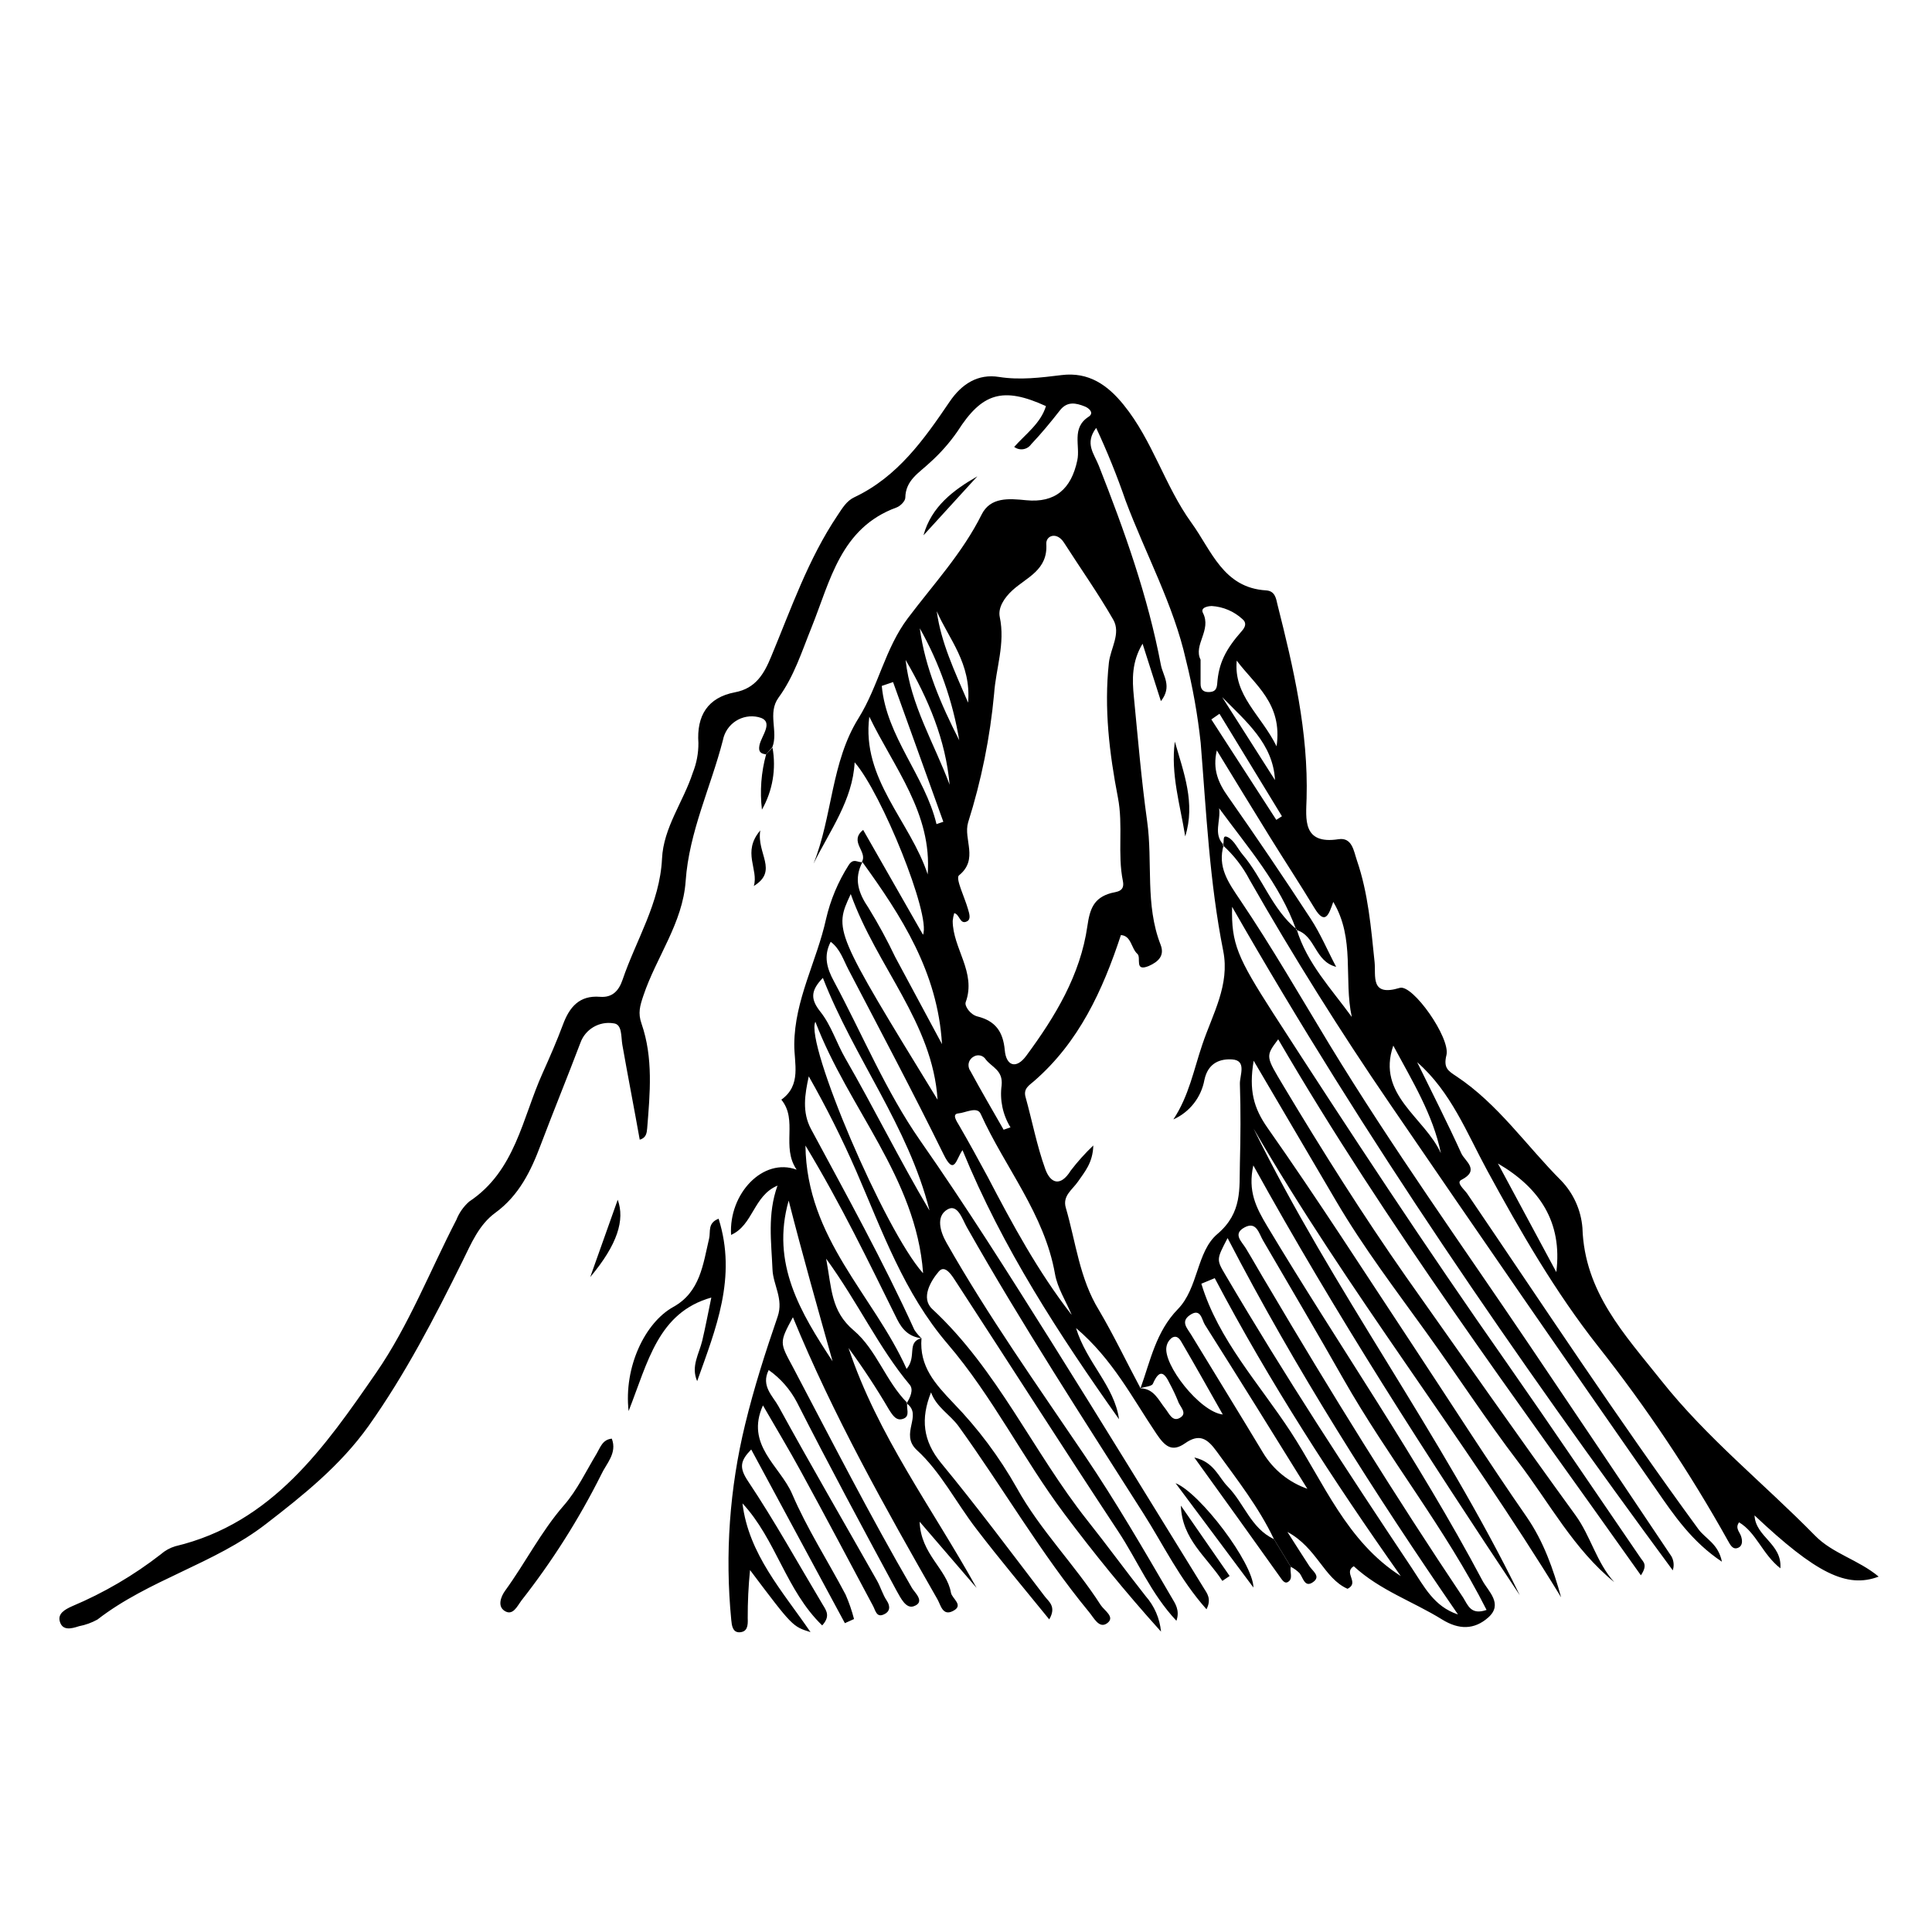
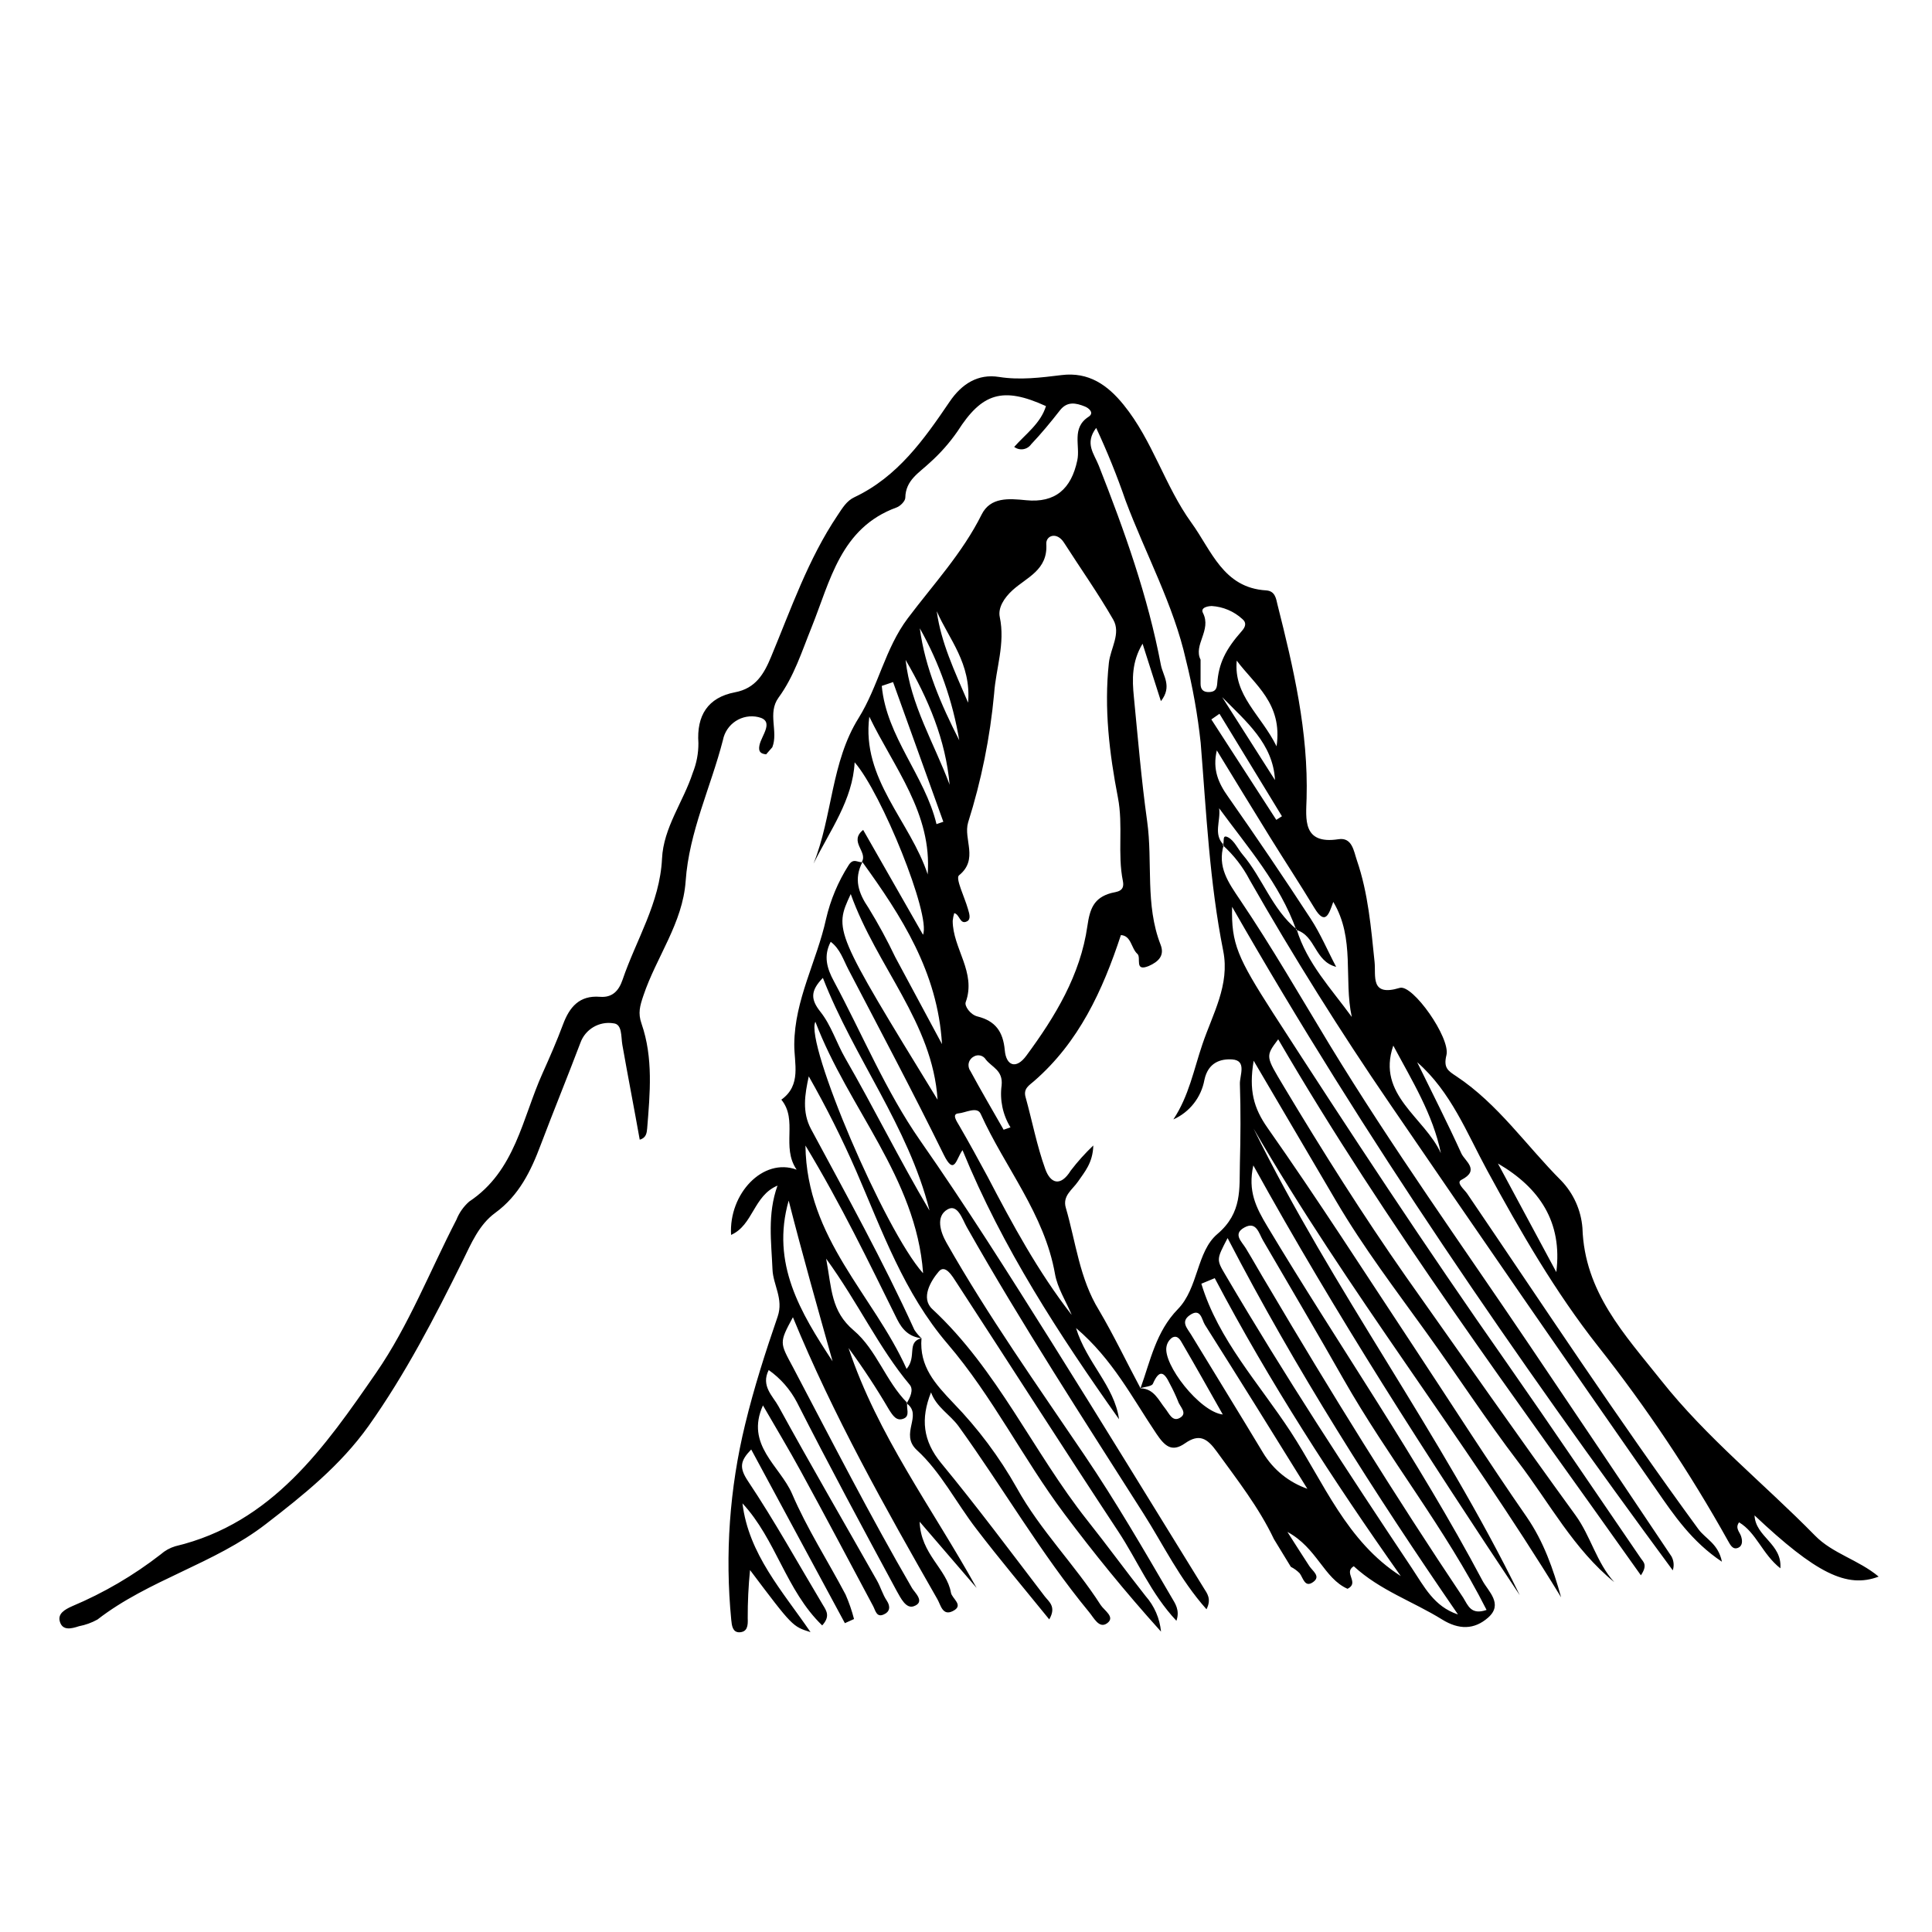
<svg xmlns="http://www.w3.org/2000/svg" xmlns:xlink="http://www.w3.org/1999/xlink" x="0pt" y="0pt" width="256pt" height="256pt" viewBox="0 0 256 256">
  <g id="1">
    <defs>
      <g id="2">
        <defs>
          <path id="3" d="M114.224,114.161 C114.971,112.83,112.452,111.514,114.373,109.967 C117.035,114.624,119.651,119.2,122.305,123.858 C123.367,121.271,116.803,105.062,113.244,101.01 C112.99,106.004,109.977,110.041,107.801,114.43 C110.321,108.142,110.111,100.973,113.782,95.126 C116.392,90.917,117.274,85.93,120.287,81.923 C123.666,77.437,127.524,73.295,130.073,68.174 C131.24,65.849,133.662,66.051,135.965,66.282 C139.822,66.664,141.946,64.787,142.746,61.004 C143.164,59.083,141.931,56.728,144.241,55.225 C145.056,54.702,144.241,54.051,143.755,53.864 C142.596,53.401,141.415,53.117,140.435,54.388 C139.224,55.943,137.968,57.46,136.63,58.873 C136.383,59.222,136.004,59.456,135.582,59.521 C135.159,59.586,134.728,59.476,134.387,59.217 C135.927,57.483,137.894,56.1,138.596,53.812 C132.877,51.203,130.126,52.055,126.881,57.146 C125.823,58.674,124.588,60.072,123.202,61.311 C121.797,62.649,119.995,63.613,119.958,65.946 C119.958,66.394,119.3,67.06,118.806,67.239 C111.382,69.938,110.022,76.959,107.54,83.119 C106.246,86.319,105.222,89.624,103.158,92.442 C101.663,94.513,103.158,96.928,102.336,99.014 C102.336,99.014,101.514,99.956,101.514,99.956 C100.766,99.866,100.467,99.597,100.632,98.752 C100.886,97.459,102.702,95.515,100.467,95.014 C99.442,94.78,98.367,94.972,97.486,95.545 C96.605,96.119,95.995,97.025,95.794,98.057 C94.187,104.307,91.308,110.206,90.853,116.748 C90.464,122.31,86.98,126.788,85.26,131.902 C84.789,133.293,84.513,134.242,85.006,135.64 C86.576,140.171,86.127,144.859,85.754,149.517 C85.701,150.1,85.634,150.78,84.767,151.012 C84.019,146.81,83.204,142.638,82.464,138.444 C82.277,137.367,82.464,135.7,81.298,135.596 C79.398,135.282,77.546,136.375,76.902,138.19 C75.204,142.676,73.365,147.161,71.668,151.647 C70.352,155.161,68.775,158.413,65.612,160.716 C63.467,162.286,62.443,164.761,61.313,167.056 C57.575,174.615,53.718,182.069,48.828,188.962 C45.09,194.195,40.215,198.098,35.214,201.956 C28.38,207.234,19.738,209.312,12.912,214.598 C12.152,215.02,11.329,215.318,10.474,215.48 C9.488,215.802,8.299,216.123,7.932,214.875 C7.626,213.82,8.553,213.282,9.57,212.826 C13.761,211.061,17.702,208.754,21.293,205.963 C21.852,205.467,22.513,205.1,23.229,204.886 C36.081,201.821,43.056,191.72,49.86,181.874 C54.159,175.646,56.962,168.417,60.476,161.621 C60.843,160.695,61.424,159.869,62.173,159.213 C68.289,155.154,69.201,148.178,71.893,142.205 C72.85,140.074,73.784,137.936,74.599,135.753 C75.459,133.435,76.775,131.865,79.496,132.082 C81.133,132.216,81.993,131.289,82.487,129.839 C84.296,124.516,87.428,119.671,87.72,113.787 C87.907,109.66,90.546,106.243,91.795,102.401 C92.298,101.148,92.552,99.81,92.542,98.46 C92.288,94.827,93.776,92.42,97.387,91.732 C100.138,91.216,101.245,89.272,102.164,87.052 C104.826,80.667,107.076,74.095,110.979,68.286 C111.614,67.337,112.175,66.365,113.222,65.879 C118.941,63.172,122.432,58.238,125.819,53.244 C127.449,50.836,129.61,49.505,132.376,49.947 C135.142,50.388,137.909,50.036,140.667,49.7 C144.248,49.259,146.753,51.001,148.891,53.647 C152.734,58.38,154.342,64.383,157.863,69.258 C160.525,72.921,162.08,77.893,167.769,78.23 C168.935,78.304,169.085,79.276,169.264,80.076 C171.395,88.517,173.376,96.965,173.13,105.787 C173.055,108.464,172.539,111.948,177.361,111.2 C179.185,110.916,179.387,112.823,179.799,114.011 C181.294,118.37,181.668,122.931,182.139,127.469 C182.333,129.323,181.511,132.104,185.473,130.9 C187.185,130.385,192.202,137.517,191.663,139.797 C191.237,141.509,191.873,141.883,192.979,142.616 C198.512,146.287,202.243,151.812,206.863,156.432 C208.498,158.135,209.494,160.351,209.681,162.705 C209.951,171.22,215.266,176.813,220.096,182.891 C226.152,190.539,233.733,196.573,240.492,203.466 C242.832,205.866,246.241,206.666,248.932,208.909 C244.708,210.509,240.596,208.438,232.484,200.797 C232.619,203.66,236.155,204.535,235.909,207.81 C233.501,205.911,232.731,203.085,230.436,201.716 C229.89,202.464,230.488,202.965,230.683,203.511 C230.877,204.057,230.967,204.834,230.279,205.103 C229.591,205.372,229.27,204.7,228.956,204.146 C223.919,195.119,218.169,186.508,211.76,178.398 C206.063,171.176,201.472,163.191,197.054,155.079 C194.362,150.13,192.269,144.672,187.783,140.747 C189.75,144.769,191.791,148.769,193.645,152.851 C194.108,153.853,196.157,155.057,193.645,156.335 C192.897,156.701,194.004,157.583,194.392,158.137 C204.508,173.022,214.399,188.079,225.045,202.621 C225.98,203.899,227.692,204.55,228.163,206.935 C224.178,204.281,221.808,200.774,219.438,197.35 C207.611,180.399,195.863,163.385,184.195,146.309 C177.586,136.655,171.38,126.746,165.579,116.583 C164.676,114.849,163.468,113.291,162.012,111.985 C162.334,111.671,161.81,110.453,162.76,110.968 C163.552,111.402,164.008,112.464,164.636,113.211 C167.298,116.336,168.554,120.471,171.821,123.155 C173.182,127.641,176.382,130.99,179.118,134.751 C178.027,129.734,179.589,124.388,176.666,119.506 C176.09,121.129,175.612,122.706,174.161,120.306 C172.262,117.166,170.244,114.094,168.307,110.968 C165.94,107.131,163.582,103.285,161.235,99.432 C160.637,101.959,161.452,103.776,162.73,105.571 C166.468,110.899,170.117,116.289,173.675,121.742 C174.984,123.746,175.918,125.981,177.047,128.112 C174.146,127.364,174.371,123.985,171.762,123.222 C169.571,117.092,165.332,112.277,161.541,107.096 C161.781,108.77,160.719,110.527,162.147,111.955 C161.287,114.886,162.745,116.912,164.338,119.275 C168.532,125.495,172.27,131.984,176.173,138.429 C184.471,152.058,193.757,165.037,202.676,178.256 C208.966,187.571,215.234,196.897,221.479,206.232 C221.79,206.797,221.852,207.466,221.651,208.079 C200.822,179.818,180.905,150.989,163.261,120.157 C163.134,125.032,164.009,126.938,168.666,134.198 C178.759,149.838,188.987,165.381,199.678,180.618 C205.659,189.179,211.513,197.866,217.427,206.494 C217.756,206.972,218.347,207.368,217.427,208.737 C200.77,185.201,183.731,162.383,169.369,137.711 C167.635,140.014,167.717,139.954,170.117,143.977 C175.245,152.544,180.584,161,186.296,169.164 C193.772,179.728,201.159,190.322,208.762,200.774 C210.781,203.548,211.543,207.047,213.898,209.641 C208.523,205.275,205.3,199.13,201.188,193.739 C196.942,188.169,193.114,182.278,189.017,176.588 C184.92,170.899,180.666,165.307,177.1,159.243 C173.439,153.013,169.778,146.783,166.117,140.552 C165.459,144.477,166.117,146.825,167.956,149.449 C174.618,158.922,180.868,168.686,187.26,178.345 C192.262,185.904,197.129,193.567,202.302,201.014 C204.545,204.281,205.801,207.869,206.855,211.652 C193.944,190.509,178.528,171.026,166.109,149.546 C176.576,170.899,190.953,190.016,201.375,211.368 C189.062,192.879,177.025,174.241,166.072,154.421 C165.324,157.83,166.423,159.983,167.911,162.473 C177.316,178.173,187.843,193.246,196.441,209.454 C197.189,210.853,199.23,212.535,197.189,214.337 C195.342,215.966,193.301,215.966,191.073,214.583 C187.215,212.191,182.849,210.733,179.38,207.533 C177.944,208.4,180.202,209.701,178.558,210.524 C175.425,209.148,174.513,205.096,170.588,202.987 C171.844,204.954,172.659,206.24,173.496,207.518 C173.93,208.184,175.066,208.879,173.982,209.641 C172.898,210.404,172.689,209.126,172.218,208.475 C171.877,208.125,171.48,207.834,171.044,207.615 C170.296,206.389,169.549,205.163,168.801,203.937 C166.797,199.72,163.934,196.079,161.22,192.326 C159.964,190.591,158.91,189.919,157.018,191.249 C155.239,192.498,154.304,191.571,153.22,189.964 C150.043,185.246,147.426,180.095,142.581,175.975 C143.979,180.573,147.658,183.624,148.278,188.057 C140.338,176.842,132.855,165.389,127.539,152.402 C126.702,153.516,126.477,155.909,125.034,152.971 C120.99,144.747,116.676,136.612,112.422,128.471 C111.756,127.2,111.33,125.742,110.074,124.792 C109.087,126.661,109.573,128.321,110.5,130.026 C114.283,137.076,117.379,144.604,121.924,151.124 C128.025,159.856,133.684,168.843,139.344,177.844 C146.14,188.677,152.802,199.571,159.53,210.464 C159.927,211.107,160.57,211.862,159.867,213.237 C156.323,209.26,154.177,204.737,151.523,200.565 C143.546,188.012,135.434,175.542,128.1,162.593 C127.517,161.553,126.896,159.49,125.565,160.245 C123.95,161.165,124.601,163.236,125.416,164.671 C130.933,174.39,137.43,183.549,143.695,192.812 C147.837,198.928,151.523,205.297,155.239,211.66 C155.71,212.467,156.368,213.349,155.882,214.763 C152.51,211.181,150.731,206.8,148.189,202.95 C140.966,191.997,133.901,180.94,126.739,169.942 C126.193,169.104,125.244,167.46,124.384,168.491 C123.337,169.725,121.962,171.998,123.539,173.463 C132.189,181.493,136.884,192.378,144.069,201.447 C146.693,204.752,149.19,208.176,151.8,211.488 C152.96,212.803,153.675,214.452,153.841,216.198 C148.959,210.778,144.936,205.791,141.064,200.632 C135.576,193.32,131.524,185.037,125.573,178.084 C119.801,171.355,116.9,163.131,113.468,155.206 C111.592,150.903,109.488,146.703,107.166,142.623 C106.642,145.023,106.254,147.356,107.472,149.621 C112.19,158.398,117.027,167.116,121.154,176.2 C121.422,176.616,121.744,176.996,122.111,177.328 C120.526,177.134,119.606,176.282,118.866,174.801 C115.128,167.265,111.48,159.654,106.725,151.789 C106.889,164.178,115.696,171.534,120.13,181.388 C121.528,179.743,120.085,177.829,122.104,177.321 C121.79,181.059,123.92,183.377,126.32,185.904 C129.592,189.276,132.417,193.055,134.724,197.148 C137.826,202.763,142.409,207.309,145.848,212.677 C146.342,213.424,147.8,214.269,146.716,215.077 C145.632,215.884,144.929,214.329,144.286,213.581 C137.901,205.828,132.892,197.133,127.016,188.984 C125.879,187.422,124.085,186.48,123.367,184.498 C121.977,187.982,122.276,190.921,124.713,193.874 C129.453,199.623,133.909,205.604,138.432,211.525 C138.963,212.221,140.017,212.886,139.03,214.576 C135.718,210.494,132.466,206.636,129.393,202.614 C126.709,199.137,124.653,195.032,121.491,192.147 C119.143,189.978,122.343,187.534,120.13,185.949 C120.601,185.201,121.087,184.139,120.549,183.496 C116.437,178.585,113.768,172.708,109.469,166.779 C110.216,170.794,110.097,173.725,113.125,176.289 C116.153,178.854,117.356,183.018,120.212,185.881 C120.07,186.584,120.601,187.571,119.801,187.945 C118.807,188.401,118.306,187.571,117.797,186.779 C116.152,183.969,114.363,181.247,112.437,178.622 C116.28,190.18,123.539,199.847,129.408,210.411 C129.408,210.411,121.857,201.634,121.857,201.634 C122.006,205.97,125.453,207.869,126.006,211.039 C126.141,211.839,127.801,212.714,126.238,213.484 C124.892,214.15,124.653,212.677,124.22,211.922 C117.274,199.758,110.403,187.549,105.065,174.54 C103.226,177.942,103.316,177.897,105.065,181.149 C110.231,190.965,115.285,200.842,120.855,210.441 C121.199,211.024,122.657,212.273,121.079,212.834 C120.04,213.208,119.345,211.735,118.837,210.845 C114.351,202.531,109.865,194.21,105.596,185.807 C104.707,184.107,103.426,182.643,101.858,181.538 C100.789,183.646,102.411,184.984,103.151,186.338 C107.405,194.098,111.854,201.746,116.212,209.447 C116.691,210.299,116.96,211.286,117.498,212.086 C118.037,212.886,117.887,213.581,117.132,213.91 C116.153,214.381,116.01,213.417,115.696,212.819 C112.504,206.838,109.342,200.857,106.104,194.935 C104.527,192.042,102.822,189.216,101.095,186.225 C98.725,191.459,103.338,194.233,104.946,197.918 C106.919,202.539,109.686,206.815,112.041,211.286 C112.502,212.335,112.877,213.421,113.162,214.531 C112.758,214.713,112.355,214.895,111.951,215.077 C107.861,207.496,103.779,199.915,99.54,192.064 C98.09,193.56,97.91,194.457,99.114,196.259 C102.665,201.574,105.768,207.197,109.065,212.707 C109.529,213.454,110.022,214.202,108.945,215.376 C104.146,210.74,102.83,203.982,98.381,199.204 C99.196,205.933,103.69,210.838,107.398,216.265 C105.013,215.518,105.013,215.518,99.383,208.041 C99.171,210.155,99.069,212.279,99.077,214.404 C99.129,215.473,99.009,216.25,97.963,216.288 C97.066,216.288,96.968,215.391,96.894,214.636 C96.049,205.963,96.671,197.211,98.733,188.745 C99.914,183.855,101.432,179.145,103.047,174.443 C103.846,172.11,102.441,170.256,102.359,168.207 C102.209,164.574,101.663,160.881,103.024,157.098 C99.824,158.443,99.809,162.331,96.871,163.632 C96.549,158.159,101.11,153.337,105.559,154.989 C103.48,151.946,105.768,148.447,103.533,145.711 C106.239,143.775,105.222,140.866,105.245,138.369 C105.29,132.456,108.235,127.342,109.454,121.779 C110.038,119.249,111.049,116.837,112.444,114.647 C113.095,113.608,113.678,114.348,114.276,114.228 C113.11,116.471,113.738,118.325,115.091,120.314 C116.381,122.416,117.559,124.584,118.62,126.811 C120.678,130.659,122.744,134.504,124.818,138.347 C124.257,128.815,119.457,121.39,114.224,114.161 z M151.164,183.96 C152.921,184.027,153.504,185.523,154.394,186.629 C154.91,187.272,155.336,188.423,156.308,187.893 C157.452,187.265,156.308,186.397,156.091,185.65 C155.771,184.866,155.409,184.1,155.007,183.354 C154.259,181.784,153.624,181.396,152.764,183.354 C152.607,183.713,151.695,183.751,151.127,183.938 C152.443,180.297,153.16,176.461,156.069,173.471 C158.798,170.69,158.543,165.852,161.302,163.52 C164.644,160.686,164.203,157.494,164.293,154.129 C164.382,150.765,164.412,147.161,164.293,143.663 C164.24,142.526,165.265,140.515,163.268,140.38 C161.773,140.283,160.084,140.754,159.59,143.094 C159.167,145.411,157.629,147.369,155.478,148.328 C157.534,145.233,158.184,141.726,159.321,138.384 C160.682,134.347,162.977,130.512,162.087,126.018 C160.27,116.905,159.844,107.664,159.097,98.431 C158.698,94.724,158.044,91.049,157.138,87.433 C155.515,80.173,151.792,73.392,149.146,66.335 C148.016,63.057,146.716,59.84,145.25,56.698 C143.688,58.769,144.974,60.107,145.602,61.714 C148.989,70.305,152.099,79.007,153.826,88.121 C154.095,89.534,155.366,90.954,153.826,92.906 C152.981,90.244,152.226,87.882,151.396,85.295 C149.946,87.71,150.013,90.035,150.245,92.352 C150.783,97.847,151.239,103.358,152.001,108.8 C152.764,114.243,151.71,119.88,153.788,125.189 C154.342,126.609,153.512,127.431,152.218,128 C150.259,128.807,151.246,126.901,150.723,126.407 C149.871,125.66,149.916,123.985,148.525,123.903 C146.095,131.289,142.94,138.108,137.019,143.251 C136.383,143.812,135.576,144.231,135.89,145.36 C136.772,148.537,137.385,151.797,138.499,154.892 C139.18,156.799,140.51,157.314,141.879,155.109 C142.786,153.923,143.786,152.81,144.869,151.782 C144.802,154.115,143.695,155.303,142.85,156.552 C142.103,157.643,140.757,158.443,141.228,160.043 C142.559,164.604,143.037,169.419,145.624,173.613 C147.598,176.962,149.295,180.536,151.142,183.982 z M126.447,120.972 C126.343,121.31,126.273,121.659,126.238,122.011 C126.238,125.674,129.408,128.829,127.958,132.799 C127.778,133.3,128.571,134.452,129.513,134.683 C131.875,135.274,132.914,136.665,133.139,139.169 C133.318,141.203,134.634,141.756,136.01,139.865 C139.83,134.683,143.157,129.196,144.084,122.706 C144.406,120.463,144.914,118.968,147.239,118.333 C147.927,118.146,149.063,118.183,148.794,116.77 C148.047,113.114,148.854,109.413,148.129,105.675 C147,99.829,146.275,93.87,146.933,87.822 C147.142,85.915,148.562,83.934,147.508,82.102 C145.497,78.603,143.157,75.299,140.981,71.897 C140.017,70.402,138.574,70.978,138.641,72.076 C138.858,75.553,136.032,76.495,134.156,78.215 C133.057,79.216,132.219,80.532,132.473,81.751 C133.221,85.302,131.958,88.562,131.726,91.911 C131.19,97.708,130.035,103.43,128.279,108.98 C127.621,111.223,129.715,113.854,127.068,115.993 C126.582,116.389,127.815,118.886,128.249,120.411 C128.414,120.994,128.705,121.787,128.144,122.078 C127.173,122.587,127.18,121.121,126.425,120.994 z M196.972,213.312 C191.507,202.509,183.918,193.126,178.012,182.734 C174.52,176.573,170.917,170.473,167.351,164.357 C166.797,163.4,166.476,161.785,164.898,162.645 C163.321,163.505,164.509,164.477,165.078,165.404 C166.094,167.071,167.044,168.791,168.068,170.473 C176.292,184.424,184.853,198.21,193.877,211.69 C194.534,212.766,194.923,214.015,196.949,213.335 z M193.166,213.888 C182.139,197.866,171.717,181.508,162.663,164.051 C161.168,166.914,161.168,166.884,162.394,168.963 C170.169,182.188,178.565,195.018,187.066,207.765 C188.733,210.269,190.004,212.849,193.144,213.91 z M122.313,168.663 C121.378,156.028,112.407,146.87,108.041,135.386 C106.635,138.197,117.214,163.011,122.29,168.686 z M160.988,169.351 C160.388,169.6,159.787,169.85,159.186,170.099 C161.429,177.523,166.842,183.332,171.029,189.732 C175.417,196.46,178.43,204.251,185.608,208.834 C176.644,196.146,168.21,183.13,160.966,169.374 z M112.728,118.467 C110.485,123.282,110.485,123.282,124.234,145.719 C123.569,135.483,116.182,128.119,112.728,118.467 z M141.983,174.181 C141.236,172.394,140.122,170.675,139.793,168.813 C138.395,160.843,133.154,154.698,129.946,147.595 C129.483,146.563,127.935,147.453,127.008,147.528 C126.081,147.603,126.746,148.537,127.12,149.18 C128.421,151.423,129.647,153.666,130.858,155.909 C134.163,162.241,137.55,168.506,141.961,174.181 z M123.15,160.342 C120.354,149.232,113.154,140.156,109.035,129.577 C107.345,131.312,107.428,132.448,108.706,134.063 C110.134,135.85,110.837,138.197,111.996,140.208 C115.809,146.818,119.188,153.688,123.128,160.342 z M173.242,197.29 C168.756,190.031,164.218,182.756,159.65,175.527 C159.239,174.884,159.119,173.217,157.624,174.286 C156.413,175.145,157.34,176.035,157.803,176.805 C160.981,182.039,164.218,187.272,167.365,192.506 C168.714,194.748,170.811,196.442,173.287,197.29 z M122.919,115.895 C123.547,107.784,118.433,101.69,115.188,94.962 C114.119,103.245,120.631,108.823,122.934,115.895 z M104.504,159.086 C102.127,167.415,106.074,173.934,110.321,180.379 C108.332,173.299,106.321,166.219,104.504,159.086 z M159.082,87.41 C159.082,88.622,159.082,89.616,159.082,90.603 C159.082,91.35,159.426,91.724,160.203,91.702 C160.981,91.679,161.227,91.336,161.287,90.58 C161.482,87.919,162.356,86.095,164.554,83.605 C165.048,83.052,165.197,82.499,164.622,82.028 C163.502,81.001,162.063,80.391,160.547,80.3 C160.3,80.3,158.992,80.42,159.396,81.213 C160.577,83.508,158.095,85.452,159.082,87.41 z M198.489,154.182 C201.066,158.974,203.643,163.766,206.22,168.559 C207.05,161.92,203.992,157.389,198.504,154.182 z M184.613,138.564 C182.37,145.09,188.763,148.036,190.923,152.806 C189.877,147.655,187.11,143.214,184.628,138.564 z M125.834,104.023 C125.311,98.042,123.008,92.614,119.995,87.44 C120.646,93.399,123.793,98.505,125.849,104.023 z M124.077,109.204 C124.384,109.099,124.69,108.995,124.997,108.89 C122.776,102.72,120.556,96.549,118.335,90.379 C117.837,90.548,117.339,90.718,116.84,90.887 C117.453,97.623,122.56,102.797,124.092,109.204 z M162.027,187.429 C160.158,184.132,158.454,181.082,156.689,178.061 C156.42,177.59,156.054,176.85,155.321,177.239 C154.934,177.516,154.666,177.93,154.573,178.398 C154.035,180.738,158.977,187.093,162.027,187.429 z M132.982,149.696 C133.286,149.591,133.59,149.487,133.894,149.382 C132.872,147.719,132.457,145.754,132.72,143.82 C132.922,141.816,131.457,141.442,130.627,140.395 C130.297,139.851,129.592,139.671,129.042,139.992 C128.703,140.163,128.457,140.473,128.368,140.842 C128.279,141.21,128.355,141.599,128.578,141.906 C129.991,144.522,131.501,147.094,132.982,149.688 z M169.152,98.894 C169.982,93.212,166.244,90.722,163.874,87.538 C163.433,92.165,167.089,94.722,169.152,98.887 z M127.113,98.147 C126.251,92.915,124.48,87.874,121.879,83.254 C122.575,88.495,124.69,93.347,127.113,98.109 z M161.586,94.58 C161.227,94.829,160.868,95.079,160.51,95.328 C163.378,99.764,166.246,104.2,169.115,108.636 C169.364,108.476,169.613,108.317,169.863,108.157 z M168.943,103.365 C168.689,98.543,165.107,95.597,161.945,92.375 z M124.13,81.041 C124.705,85.16,126.425,88.786,128.279,93.108 C128.713,87.904,125.722,84.659,124.13,81.003 z" />
        </defs>
        <use xlink:href="#3" style="fill:#000000;fill-opacity:1;fill-rule:evenodd;opacity:1;stroke:none;" />
      </g>
    </defs>
    <use xlink:href="#2" />
-     <defs>
-       <g id="4">
-         <defs>
-           <path id="5" d="M95.219,161.486 C97.678,169.269,94.83,176.11,92.378,183.01 C91.518,181.052,92.639,179.392,93.058,177.62 C93.477,175.848,93.858,173.83,94.254,171.931 C87.189,173.927,85.858,180.469,83.294,186.973 C82.643,181.171,85.439,175.265,89.223,173.172 C92.789,171.19,93.155,167.519,93.963,164.103 C94.179,163.198,93.723,162.069,95.219,161.486 z" />
-         </defs>
-         <use xlink:href="#5" style="fill:#000000;fill-opacity:1;fill-rule:evenodd;opacity:1;stroke:none;" />
-       </g>
-     </defs>
-     <use xlink:href="#4" />
-     <defs>
-       <g id="6">
-         <defs>
-           <path id="7" d="M81.066,190.629 C81.814,192.558,80.318,193.956,79.668,195.384 C76.708,201.298,73.159,206.899,69.074,212.101 C68.521,212.849,67.938,214.172,66.831,213.432 C65.919,212.819,66.338,211.593,66.951,210.748 C69.635,207.054,71.683,202.95,74.719,199.466 C76.476,197.455,77.657,194.935,79.055,192.618 C79.548,191.788,79.832,190.749,81.066,190.629 z" />
-         </defs>
-         <use xlink:href="#7" style="fill:#000000;fill-opacity:1;fill-rule:evenodd;opacity:1;stroke:none;" />
-       </g>
-     </defs>
-     <use xlink:href="#6" />
-     <defs>
-       <g id="8">
-         <defs>
-           <path id="9" d="M168.801,203.937 C169.549,205.163,170.296,206.389,171.044,207.615 C170.857,208.288,171.41,209.2,170.633,209.634 C170.191,209.88,169.885,209.335,169.556,208.886 C165.93,203.78,162.267,198.703,158.252,193.126 C160.891,193.724,161.459,195.75,162.693,196.991 C164.861,199.204,165.765,202.524,168.801,203.937 z" />
-         </defs>
-         <use xlink:href="#9" style="fill:#000000;fill-opacity:1;fill-rule:evenodd;opacity:1;stroke:none;" />
-       </g>
-     </defs>
-     <use xlink:href="#8" />
-     <defs>
-       <g id="10">
-         <defs>
-           <path id="11" d="M166.087,210.359 C162.805,205.955,159.515,201.559,155.77,196.528 C159.029,197.844,166.05,207.107,166.087,210.359 z" />
-         </defs>
-         <use xlink:href="#11" style="fill:#000000;fill-opacity:1;fill-rule:evenodd;opacity:1;stroke:none;" />
-       </g>
-     </defs>
-     <use xlink:href="#10" />
-     <defs>
-       <g id="12">
-         <defs>
-           <path id="13" d="M156.472,199.503 C158.626,202.611,160.779,205.719,162.932,208.826 C162.61,209.043,162.289,209.26,161.967,209.477 C159.911,206.299,156.614,203.967,156.472,199.503 z" />
-         </defs>
-         <use xlink:href="#13" style="fill:#000000;fill-opacity:1;fill-rule:evenodd;opacity:1;stroke:none;" />
-       </g>
-     </defs>
-     <use xlink:href="#12" />
-     <defs>
-       <g id="14">
-         <defs>
-           <path id="15" d="M78.21,169.217 C79.424,165.802,80.637,162.388,81.851,158.974 C82.823,161.628,81.829,164.91,78.21,169.217 z" />
-         </defs>
-         <use xlink:href="#15" style="fill:#000000;fill-opacity:1;fill-rule:evenodd;opacity:1;stroke:none;" />
-       </g>
-     </defs>
-     <use xlink:href="#14" />
-     <defs>
-       <g id="16">
-         <defs>
-           <path id="17" d="M129.505,63.112 C127.125,65.719,124.745,68.326,122.365,70.933 C123.419,67.12,126.313,64.951,129.505,63.112 z" />
-         </defs>
-         <use xlink:href="#17" style="fill:#000000;fill-opacity:1;fill-rule:evenodd;opacity:1;stroke:none;" />
-       </g>
-     </defs>
-     <use xlink:href="#16" />
-     <defs>
-       <g id="18">
-         <defs>
-           <path id="19" d="M99.884,117.398 C100.557,115.2,98.276,112.912,100.744,110.034 C100.22,113.084,103.188,115.372,99.884,117.398 z" />
-         </defs>
-         <use xlink:href="#19" style="fill:#000000;fill-opacity:1;fill-rule:evenodd;opacity:1;stroke:none;" />
-       </g>
-     </defs>
-     <use xlink:href="#18" />
-     <defs>
-       <g id="20">
-         <defs>
-           <path id="21" d="M101.514,99.956 C101.795,99.657,102.077,99.358,102.359,99.059 C102.871,101.879,102.376,104.79,100.961,107.283 C100.67,104.828,100.858,102.339,101.514,99.956 z" />
-         </defs>
-         <use xlink:href="#21" style="fill:#000000;fill-opacity:1;fill-rule:evenodd;opacity:1;stroke:none;" />
-       </g>
-     </defs>
-     <use xlink:href="#20" />
-     <defs>
-       <g id="22">
-         <defs>
-           <path id="23" d="M157.048,110.826 C156.39,106.67,155.104,102.602,155.672,98.266 C156.839,102.363,158.431,106.408,157.048,110.826 z" />
-         </defs>
-         <use xlink:href="#23" style="fill:#000000;fill-opacity:1;fill-rule:evenodd;opacity:1;stroke:none;" />
-       </g>
-     </defs>
-     <use xlink:href="#22" />
  </g>
</svg>
